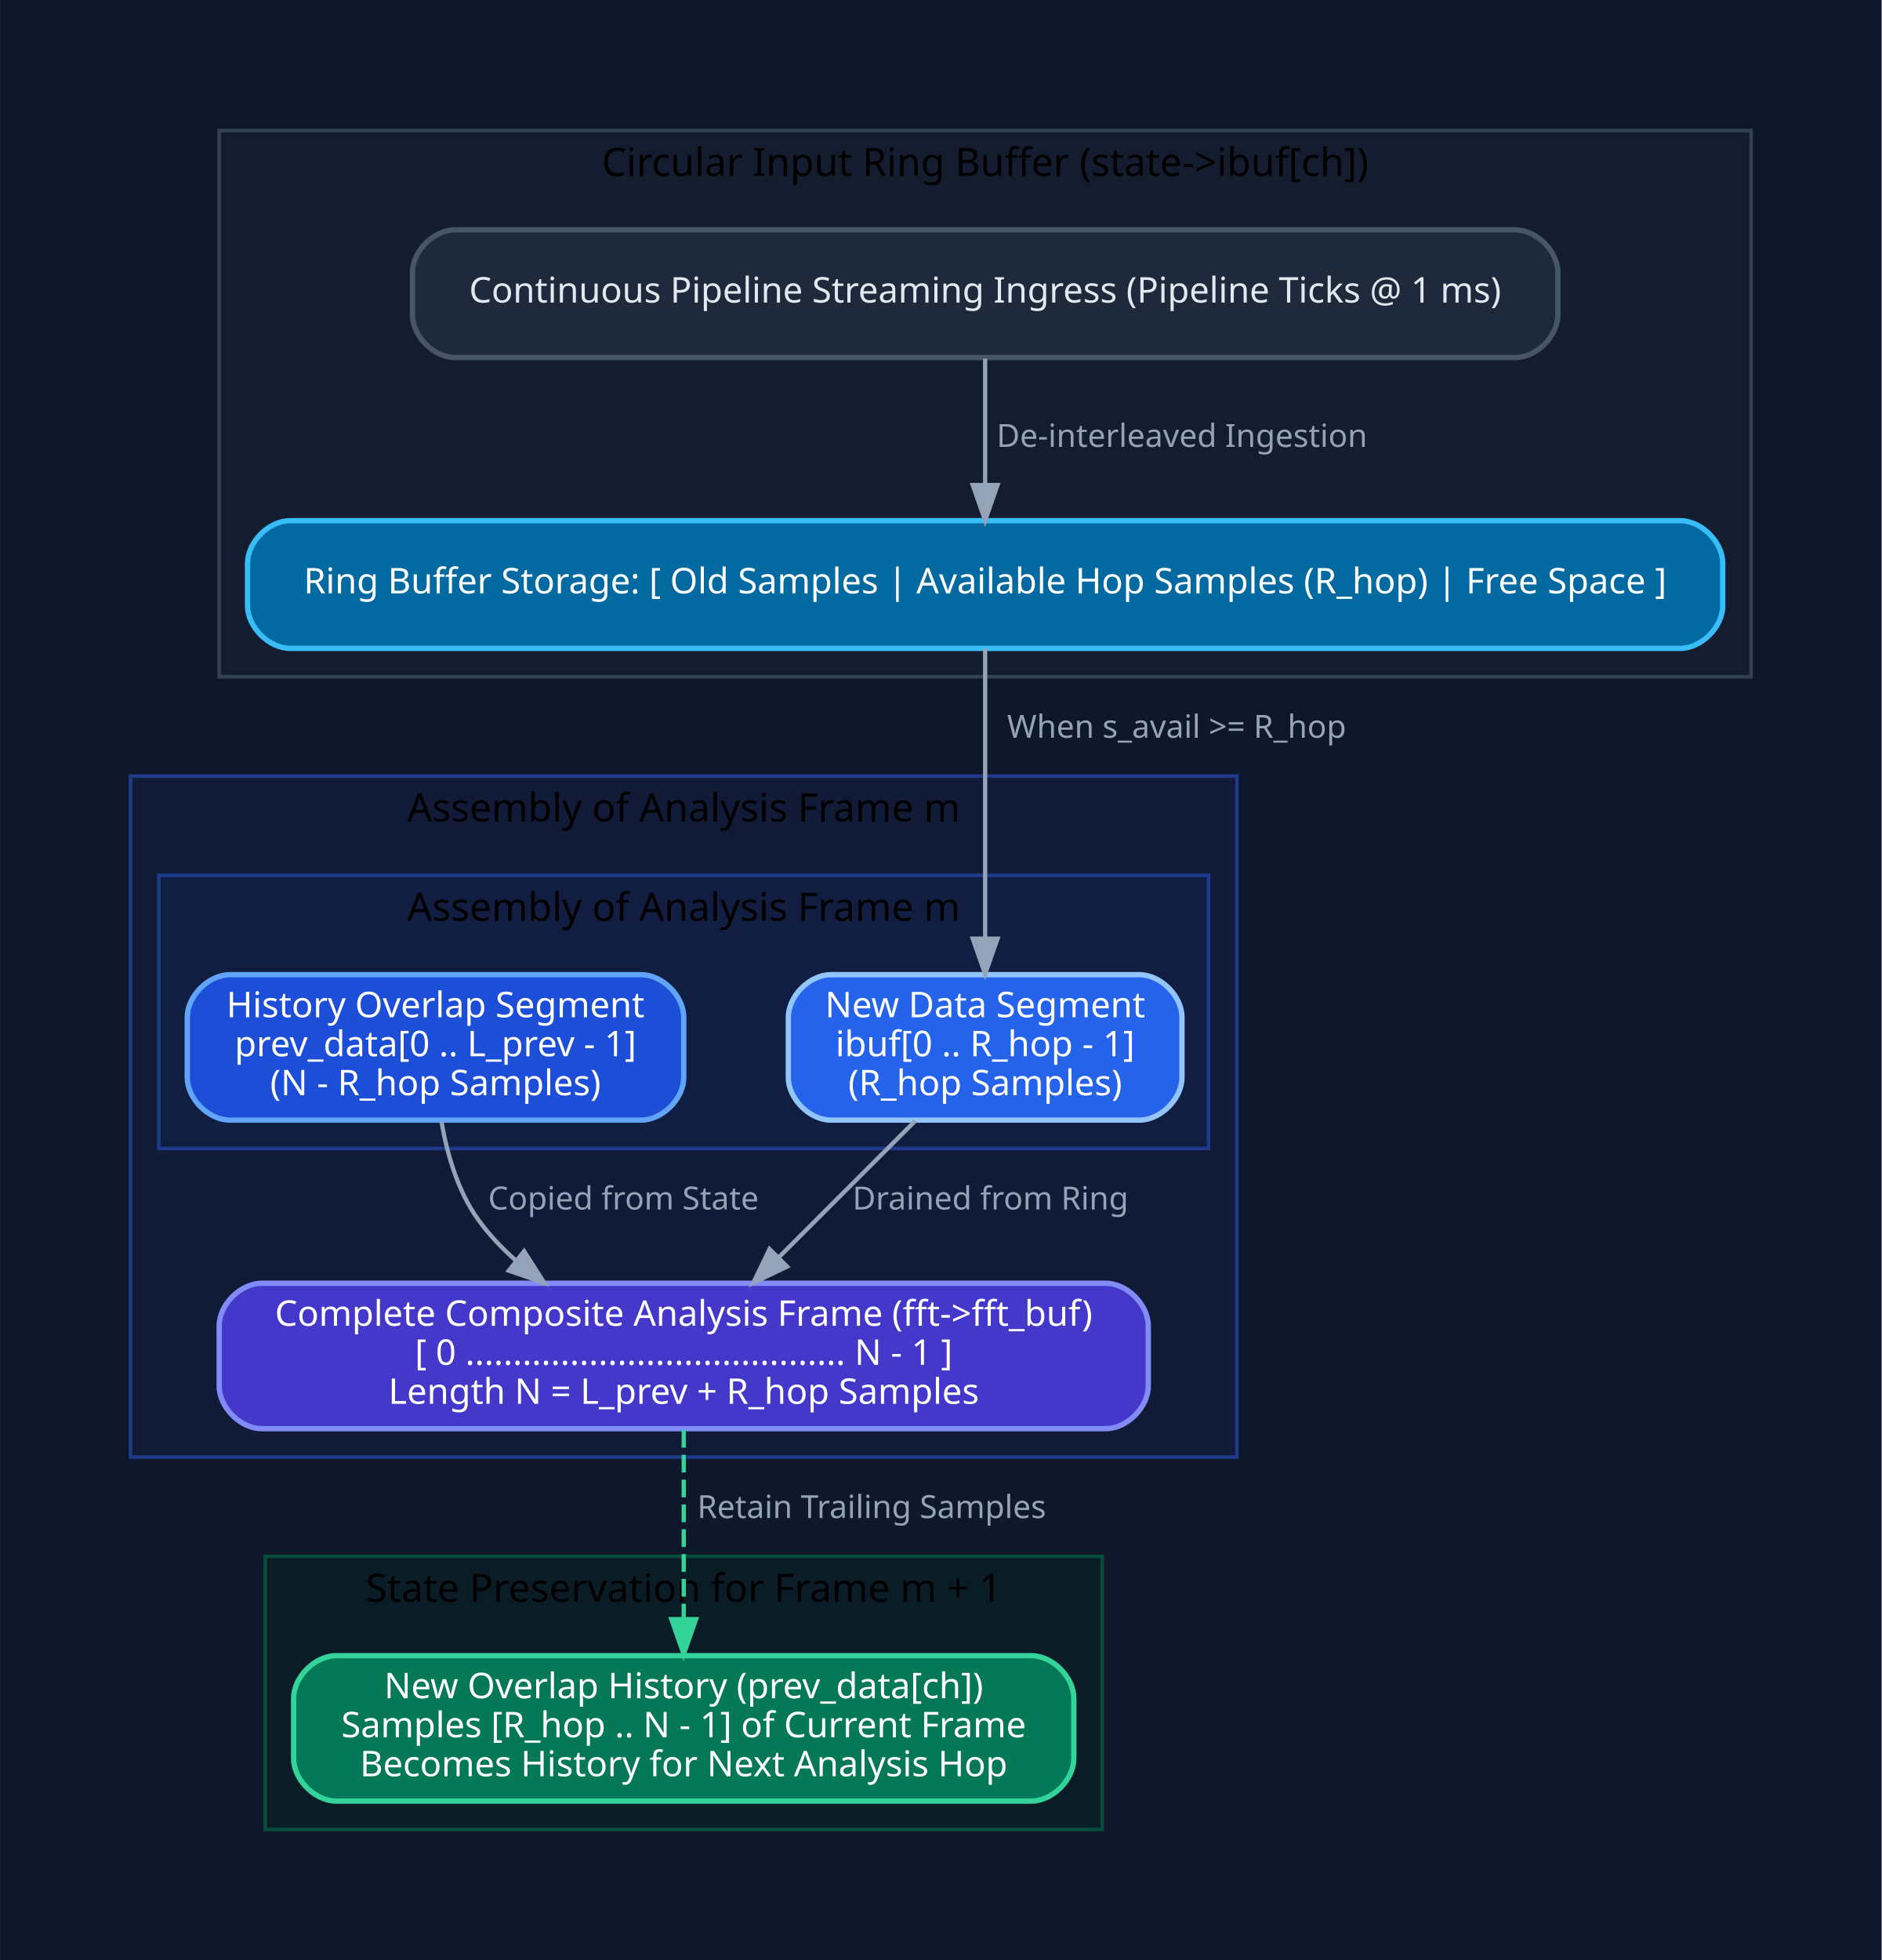
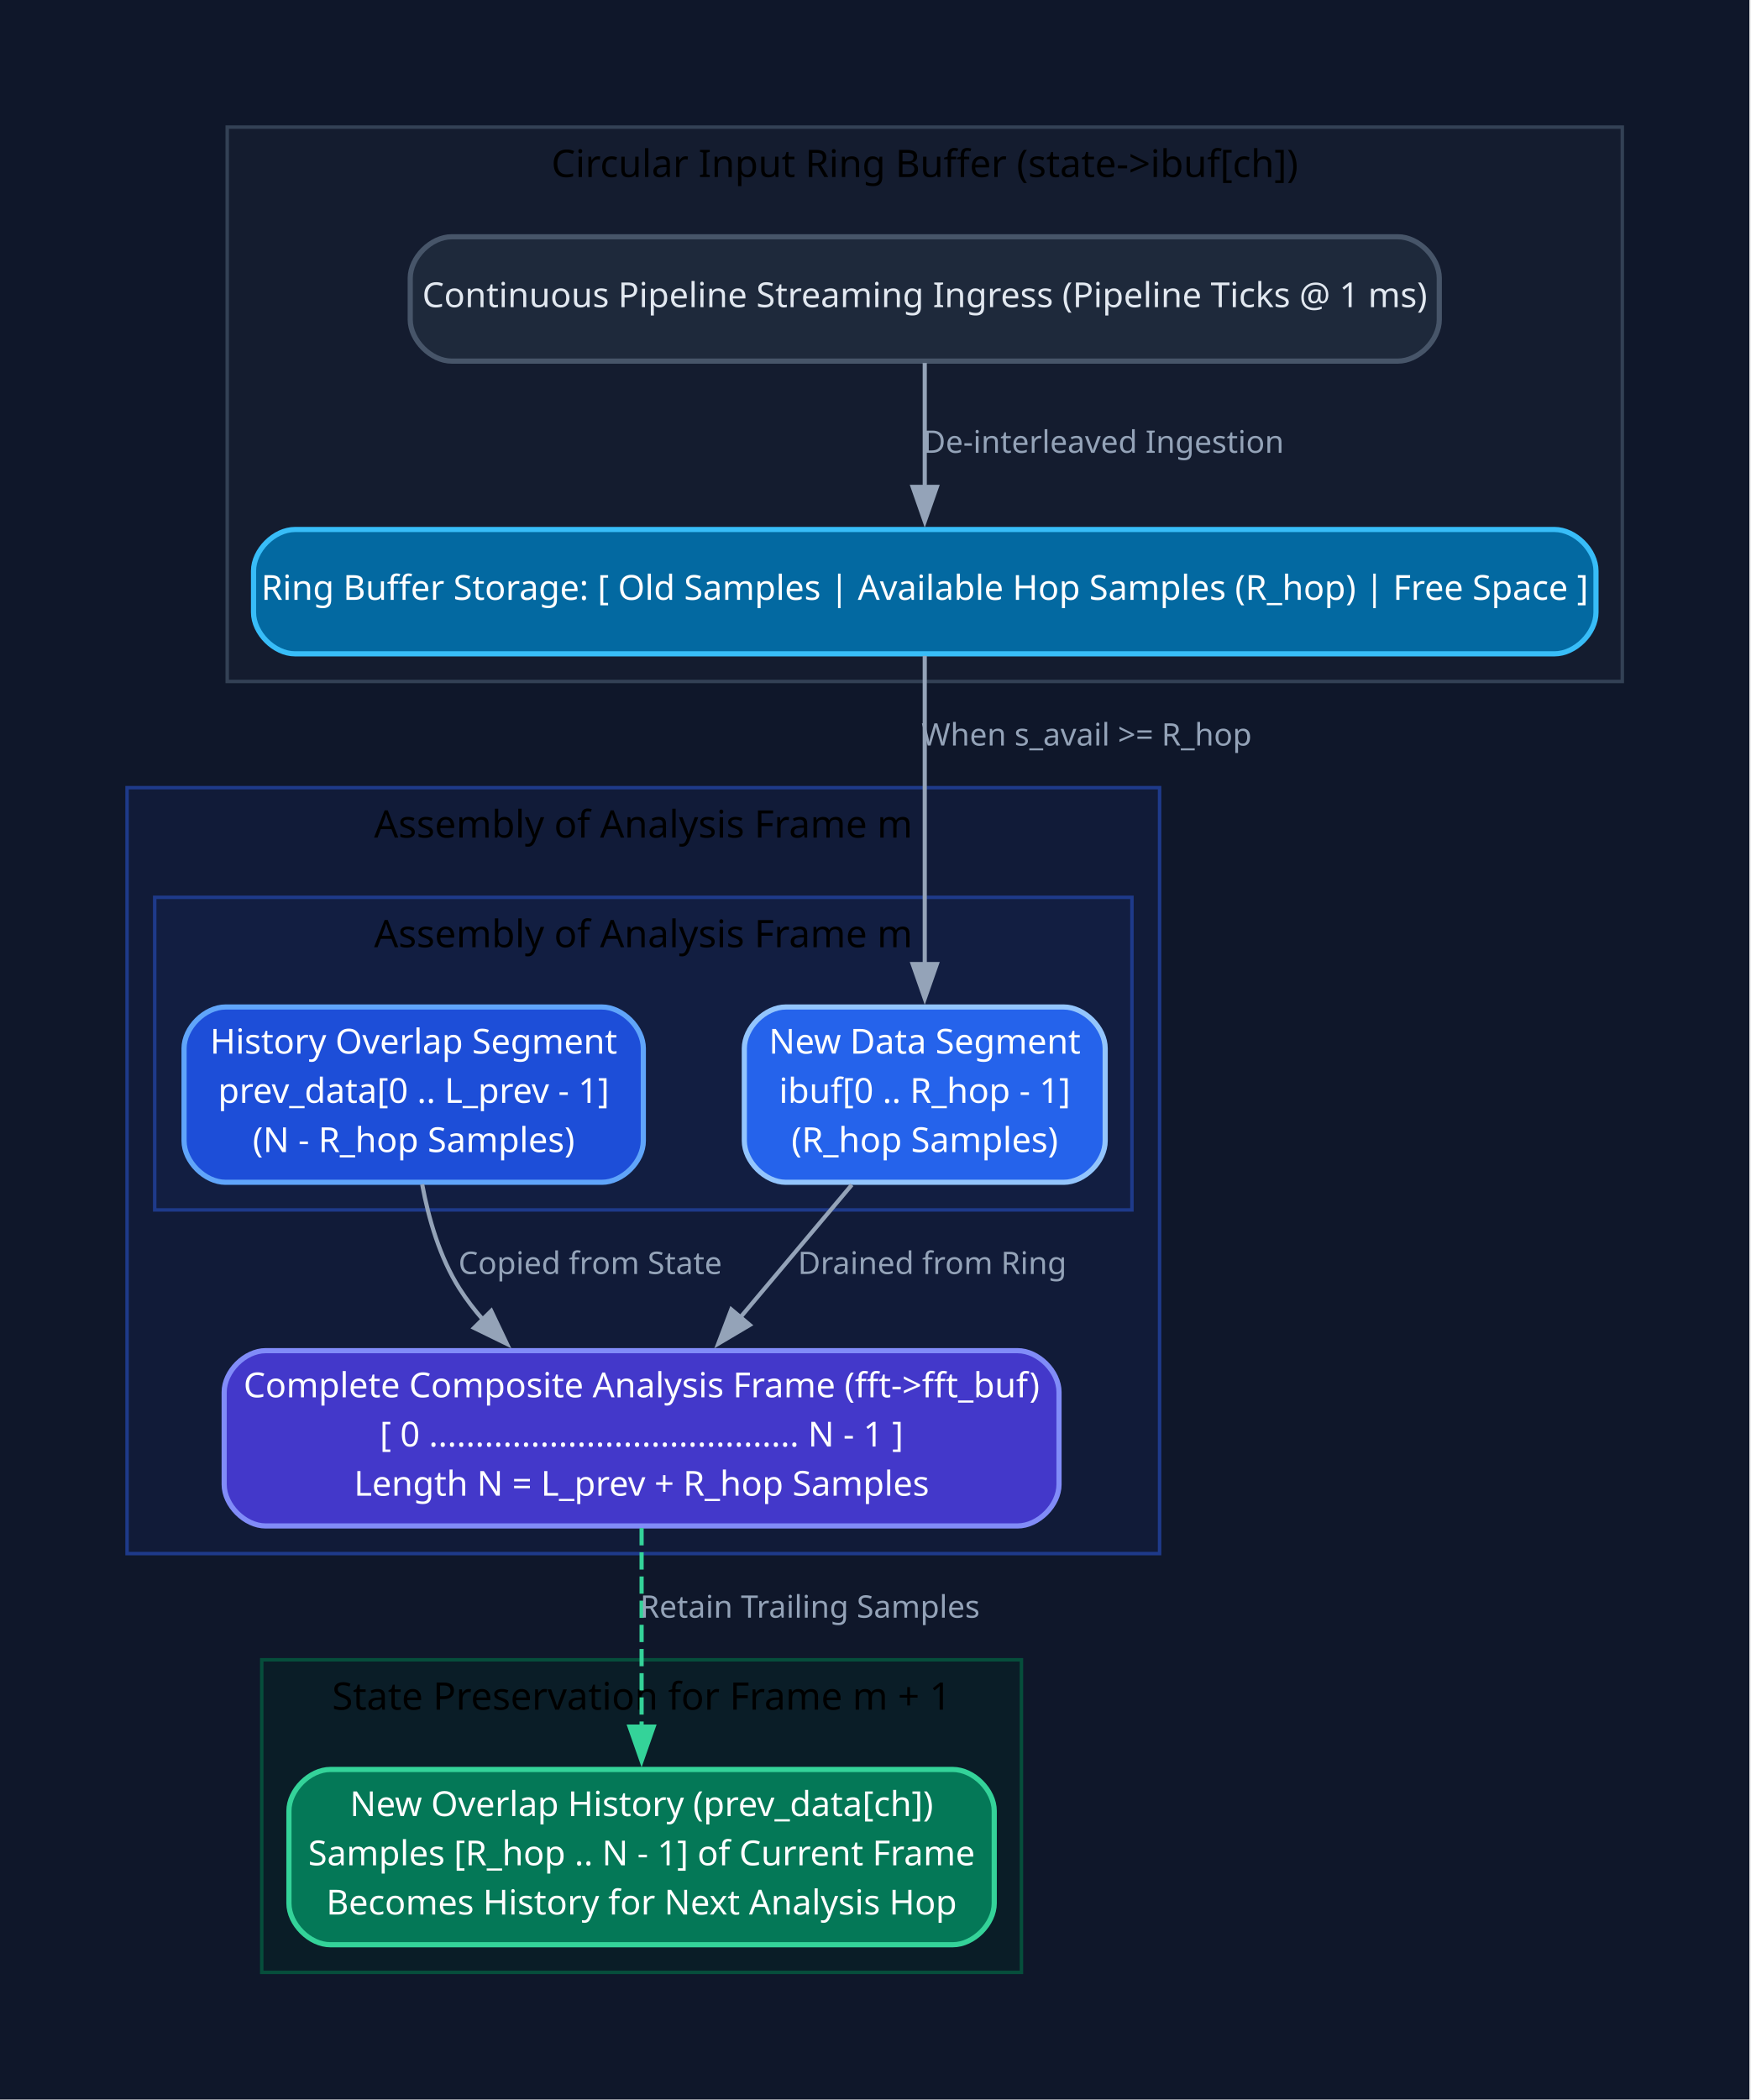
- <svg xmlns="http://www.w3.org/2000/svg" width="531pt" height="553pt" viewBox="0.00 0.00 530.60 552.60">
-   <g id="graph0" class="graph" transform="scale(1 1) rotate(0) translate(28.8 523.8)">
-     <polygon fill="#0f172a" stroke="transparent" points="-28.8,28.8 -28.8,-523.8 501.8,-523.8 501.8,28.8 -28.8,28.8" />
+ <svg xmlns="http://www.w3.org/2000/svg" width="507pt" height="608pt" viewBox="0.00 0.00 507.00 608.00">
+   <g id="graph0" class="graph" transform="scale(1 1) rotate(0) translate(28.8 579.05)">
+     <polygon fill="#0f172a" stroke="none" points="-28.8,28.8 -28.8,-579.05 477.8,-579.05 477.8,28.8 -28.8,28.8" />
    <g id="clust1" class="cluster">
-       <polygon fill="#1e293b" fill-opacity="0.333" stroke="#334155" points="33,-333 33,-487 465,-487 465,-333 33,-333" />
-       <text text-anchor="middle" x="249" y="-474.2" font-family="verdana" font-size="11.00">Circular Input Ring Buffer (state-&gt;ibuf[ch])</text>
+       <polygon fill="#1e293b" fill-opacity="0.333" stroke="#334155" points="37,-381.75 37,-542.25 441,-542.25 441,-381.75 37,-381.75" />
+       <text xml:space="preserve" text-anchor="middle" x="239" y="-527.8" font-family="verdana" font-size="11.00">Circular Input Ring Buffer (state-&gt;ibuf[ch])</text>
    </g>
    <g id="clust2" class="cluster">
-       <polygon fill="#172554" fill-opacity="0.333" stroke="#1e3a8a" points="8,-113 8,-305 320,-305 320,-113 8,-113" />
-       <text text-anchor="middle" x="164" y="-292.2" font-family="verdana" font-size="11.00">Assembly of Analysis Frame m</text>
+       <polygon fill="#172554" fill-opacity="0.333" stroke="#1e3a8a" points="8,-129.25 8,-351 307,-351 307,-129.25 8,-129.25" />
+       <text xml:space="preserve" text-anchor="middle" x="157.5" y="-336.55" font-family="verdana" font-size="11.00">Assembly of Analysis Frame m</text>
    </g>
    <g id="clust3" class="cluster">
-       <polygon fill="#172554" fill-opacity="0.333" stroke="#1e3a8a" points="16,-200 16,-277 312,-277 312,-200 16,-200" />
-       <text text-anchor="middle" x="164" y="-264.2" font-family="verdana" font-size="11.00">Assembly of Analysis Frame m</text>
+       <polygon fill="#172554" fill-opacity="0.333" stroke="#1e3a8a" points="16,-228.75 16,-319.25 299,-319.25 299,-228.75 16,-228.75" />
+       <text xml:space="preserve" text-anchor="middle" x="157.5" y="-304.8" font-family="verdana" font-size="11.00">Assembly of Analysis Frame m</text>
    </g>
    <g id="clust4" class="cluster">
-       <polygon fill="#022c22" fill-opacity="0.333" stroke="#064e3b" points="46,-8 46,-85 282,-85 282,-8 46,-8" />
-       <text text-anchor="middle" x="164" y="-72.2" font-family="verdana" font-size="11.00">State Preservation for Frame m + 1</text>
+       <polygon fill="#022c22" fill-opacity="0.333" stroke="#064e3b" points="47,-8 47,-98.5 267,-98.5 267,-8 47,-8" />
+       <text xml:space="preserve" text-anchor="middle" x="157" y="-84.05" font-family="verdana" font-size="11.00">State Preservation for Frame m + 1</text>
    </g>
    <g id="node1" class="node">
-       <path fill="#1e293b" stroke="#475569" stroke-width="1.5" d="M398.5,-459C398.5,-459 99.5,-459 99.5,-459 93.5,-459 87.5,-453 87.5,-447 87.5,-447 87.5,-435 87.5,-435 87.5,-429 93.5,-423 99.5,-423 99.5,-423 398.5,-423 398.5,-423 404.5,-423 410.5,-429 410.5,-435 410.5,-435 410.5,-447 410.5,-447 410.5,-453 404.5,-459 398.5,-459" />
-       <text text-anchor="middle" x="249" y="-438.5" font-family="verdana" font-size="10.00" fill="#e2e8f0">Continuous Pipeline Streaming Ingress (Pipeline Ticks @ 1 ms)</text>
+       <path fill="#1e293b" stroke="#475569" stroke-width="1.5" d="M376,-510.5C376,-510.5 102,-510.5 102,-510.5 96,-510.5 90,-504.5 90,-498.5 90,-498.5 90,-486.5 90,-486.5 90,-480.5 96,-474.5 102,-474.5 102,-474.5 376,-474.5 376,-474.5 382,-474.5 388,-480.5 388,-486.5 388,-486.5 388,-498.5 388,-498.5 388,-504.5 382,-510.5 376,-510.5" />
+       <text xml:space="preserve" text-anchor="middle" x="239" y="-490.12" font-family="verdana" font-size="10.00" fill="#e2e8f0">Continuous Pipeline Streaming Ingress (Pipeline Ticks @ 1 ms)</text>
    </g>
    <g id="node2" class="node">
-       <path fill="#0369a1" stroke="#38bdf8" stroke-width="1.5" d="M445,-377C445,-377 53,-377 53,-377 47,-377 41,-371 41,-365 41,-365 41,-353 41,-353 41,-347 47,-341 53,-341 53,-341 445,-341 445,-341 451,-341 457,-347 457,-353 457,-353 457,-365 457,-365 457,-371 451,-377 445,-377" />
-       <text text-anchor="middle" x="249" y="-356.5" font-family="verdana" font-size="10.00" fill="#ffffff">Ring Buffer Storage: [ Old Samples | Available Hop Samples (R_hop) | Free Space ]</text>
+       <path fill="#0369a1" stroke="#38bdf8" stroke-width="1.5" d="M421.38,-425.75C421.38,-425.75 56.62,-425.75 56.62,-425.75 50.62,-425.75 44.62,-419.75 44.62,-413.75 44.62,-413.75 44.62,-401.75 44.62,-401.75 44.62,-395.75 50.62,-389.75 56.62,-389.75 56.62,-389.75 421.38,-389.75 421.38,-389.75 427.38,-389.75 433.38,-395.75 433.38,-401.75 433.38,-401.75 433.38,-413.75 433.38,-413.75 433.38,-419.75 427.38,-425.75 421.38,-425.75" />
+       <text xml:space="preserve" text-anchor="middle" x="239" y="-405.38" font-family="verdana" font-size="10.00" fill="#ffffff">Ring Buffer Storage: [ Old Samples | Available Hop Samples (R_hop) | Free Space ]</text>
    </g>
    <g id="edge1" class="edge">
-       <path fill="none" stroke="#94a3b8" stroke-width="1.2" d="M249,-422.64C249,-412.3 249,-398.94 249,-387.22" />
-       <polygon fill="#94a3b8" stroke="#94a3b8" stroke-width="1.2" points="252.5,-387.05 249,-377.05 245.5,-387.05 252.5,-387.05" />
-       <text text-anchor="middle" x="304.5" y="-397.8" font-family="verdana" font-size="9.00" fill="#94a3b8">De-interleaved Ingestion</text>
+       <path fill="none" stroke="#94a3b8" stroke-width="1.2" d="M239,-473.95C239,-463.53 239,-450.05 239,-438.05" />
+       <polygon fill="#94a3b8" stroke="#94a3b8" stroke-width="1.2" points="242.5,-438.09 239,-428.09 235.5,-438.09 242.5,-438.09" />
+       <text xml:space="preserve" text-anchor="middle" x="290.75" y="-447.95" font-family="verdana" font-size="9.00" fill="#94a3b8">De-interleaved Ingestion</text>
    </g>
    <g id="node4" class="node">
-       <path fill="#2563eb" stroke="#93c5fd" stroke-width="1.5" d="M292.5,-249C292.5,-249 205.5,-249 205.5,-249 199.5,-249 193.5,-243 193.5,-237 193.5,-237 193.5,-220 193.5,-220 193.5,-214 199.5,-208 205.5,-208 205.5,-208 292.5,-208 292.5,-208 298.5,-208 304.5,-214 304.5,-220 304.5,-220 304.5,-237 304.5,-237 304.5,-243 298.5,-249 292.5,-249" />
-       <text text-anchor="middle" x="249" y="-237" font-family="verdana" font-size="10.00" fill="#ffffff">New Data Segment</text>
-       <text text-anchor="middle" x="249" y="-226" font-family="verdana" font-size="10.00" fill="#ffffff">ibuf[0 .. R_hop - 1]</text>
-       <text text-anchor="middle" x="249" y="-215" font-family="verdana" font-size="10.00" fill="#ffffff">(R_hop Samples)</text>
+       <path fill="#2563eb" stroke="#93c5fd" stroke-width="1.5" d="M279.25,-287.5C279.25,-287.5 198.75,-287.5 198.75,-287.5 192.75,-287.5 186.75,-281.5 186.75,-275.5 186.75,-275.5 186.75,-248.75 186.75,-248.75 186.75,-242.75 192.75,-236.75 198.75,-236.75 198.75,-236.75 279.25,-236.75 279.25,-236.75 285.25,-236.75 291.25,-242.75 291.25,-248.75 291.25,-248.75 291.25,-275.5 291.25,-275.5 291.25,-281.5 285.25,-287.5 279.25,-287.5" />
+       <text xml:space="preserve" text-anchor="middle" x="239" y="-274" font-family="verdana" font-size="10.00" fill="#ffffff">New Data Segment</text>
+       <text xml:space="preserve" text-anchor="middle" x="239" y="-259.75" font-family="verdana" font-size="10.00" fill="#ffffff">ibuf[0 .. R_hop - 1]</text>
+       <text xml:space="preserve" text-anchor="middle" x="239" y="-245.5" font-family="verdana" font-size="10.00" fill="#ffffff">(R_hop Samples)</text>
    </g>
    <g id="edge4" class="edge">
-       <path fill="none" stroke="#94a3b8" stroke-width="1.2" d="M249,-340.94C249,-320.15 249,-284.67 249,-259.33" />
-       <polygon fill="#94a3b8" stroke="#94a3b8" stroke-width="1.2" points="252.5,-259.16 249,-249.16 245.5,-259.16 252.5,-259.16" />
-       <text text-anchor="middle" x="303" y="-315.8" font-family="verdana" font-size="9.00" fill="#94a3b8">When s_avail &gt;= R_hop</text>
+       <path fill="none" stroke="#94a3b8" stroke-width="1.2" d="M239,-389.14C239,-366.99 239,-328.38 239,-299.72" />
+       <polygon fill="#94a3b8" stroke="#94a3b8" stroke-width="1.2" points="242.5,-299.94 239,-289.94 235.5,-299.94 242.5,-299.94" />
+       <text xml:space="preserve" text-anchor="middle" x="285.88" y="-363.2" font-family="verdana" font-size="9.00" fill="#94a3b8">When s_avail &gt;= R_hop</text>
    </g>
    <g id="node3" class="node">
-       <path fill="#1d4ed8" stroke="#60a5fa" stroke-width="1.5" d="M152,-249C152,-249 36,-249 36,-249 30,-249 24,-243 24,-237 24,-237 24,-220 24,-220 24,-214 30,-208 36,-208 36,-208 152,-208 152,-208 158,-208 164,-214 164,-220 164,-220 164,-237 164,-237 164,-243 158,-249 152,-249" />
-       <text text-anchor="middle" x="94" y="-237" font-family="verdana" font-size="10.00" fill="#ffffff">History Overlap Segment</text>
-       <text text-anchor="middle" x="94" y="-226" font-family="verdana" font-size="10.00" fill="#ffffff">prev_data[0 .. L_prev - 1]</text>
-       <text text-anchor="middle" x="94" y="-215" font-family="verdana" font-size="10.00" fill="#ffffff">(N - R_hop Samples)</text>
+       <path fill="#1d4ed8" stroke="#60a5fa" stroke-width="1.5" d="M145.5,-287.5C145.5,-287.5 36.5,-287.5 36.5,-287.5 30.5,-287.5 24.5,-281.5 24.5,-275.5 24.5,-275.5 24.5,-248.75 24.5,-248.75 24.5,-242.75 30.5,-236.75 36.5,-236.75 36.5,-236.75 145.5,-236.75 145.5,-236.75 151.5,-236.75 157.5,-242.75 157.5,-248.75 157.5,-248.75 157.5,-275.5 157.5,-275.5 157.5,-281.5 151.5,-287.5 145.5,-287.5" />
+       <text xml:space="preserve" text-anchor="middle" x="91" y="-274" font-family="verdana" font-size="10.00" fill="#ffffff">History Overlap Segment</text>
+       <text xml:space="preserve" text-anchor="middle" x="91" y="-259.75" font-family="verdana" font-size="10.00" fill="#ffffff">prev_data[0 .. L_prev - 1]</text>
+       <text xml:space="preserve" text-anchor="middle" x="91" y="-245.5" font-family="verdana" font-size="10.00" fill="#ffffff">(N - R_hop Samples)</text>
    </g>
    <g id="node5" class="node">
-       <path fill="#4338ca" stroke="#818cf8" stroke-width="1.5" d="M283,-162C283,-162 45,-162 45,-162 39,-162 33,-156 33,-150 33,-150 33,-133 33,-133 33,-127 39,-121 45,-121 45,-121 283,-121 283,-121 289,-121 295,-127 295,-133 295,-133 295,-150 295,-150 295,-156 289,-162 283,-162" />
-       <text text-anchor="middle" x="164" y="-150" font-family="verdana" font-size="10.00" fill="#ffffff">Complete Composite Analysis Frame (fft-&gt;fft_buf)</text>
-       <text text-anchor="middle" x="164" y="-139" font-family="verdana" font-size="10.00" fill="#ffffff">[ 0 ........................................ N - 1 ]</text>
-       <text text-anchor="middle" x="164" y="-128" font-family="verdana" font-size="10.00" fill="#ffffff">Length N = L_prev + R_hop Samples</text>
+       <path fill="#4338ca" stroke="#818cf8" stroke-width="1.5" d="M265.88,-188C265.88,-188 48.12,-188 48.12,-188 42.12,-188 36.12,-182 36.12,-176 36.12,-176 36.12,-149.25 36.12,-149.25 36.12,-143.25 42.12,-137.25 48.12,-137.25 48.12,-137.25 265.88,-137.25 265.88,-137.25 271.88,-137.25 277.88,-143.25 277.88,-149.25 277.88,-149.25 277.88,-176 277.88,-176 277.88,-182 271.88,-188 265.88,-188" />
+       <text xml:space="preserve" text-anchor="middle" x="157" y="-174.5" font-family="verdana" font-size="10.00" fill="#ffffff">Complete Composite Analysis Frame (fft-&gt;fft_buf)</text>
+       <text xml:space="preserve" text-anchor="middle" x="157" y="-160.25" font-family="verdana" font-size="10.00" fill="#ffffff">[ 0 ........................................ N - 1 ]</text>
+       <text xml:space="preserve" text-anchor="middle" x="157" y="-146" font-family="verdana" font-size="10.00" fill="#ffffff">Length N = L_prev + R_hop Samples</text>
    </g>
    <g id="edge2" class="edge">
-       <path fill="none" stroke="#94a3b8" stroke-width="1.2" d="M95.68,-207.61C97.25,-198.52 100.25,-188.02 106,-180 109.02,-175.78 112.68,-171.92 116.67,-168.41" />
-       <polygon fill="#94a3b8" stroke="#94a3b8" stroke-width="1.2" points="118.99,-171.04 124.68,-162.11 114.66,-165.55 118.99,-171.04" />
-       <text text-anchor="middle" x="147" y="-182.8" font-family="verdana" font-size="9.00" fill="#94a3b8">Copied from State</text>
+       <path fill="none" stroke="#94a3b8" stroke-width="1.2" d="M93.46,-236.16C95.31,-226.19 98.56,-214.98 104.25,-206 106.26,-202.83 108.6,-199.78 111.14,-196.89" />
+       <polygon fill="#94a3b8" stroke="#94a3b8" stroke-width="1.2" points="113.46,-199.52 118.01,-189.95 108.48,-194.6 113.46,-199.52" />
+       <text xml:space="preserve" text-anchor="middle" x="142.12" y="-210.2" font-family="verdana" font-size="9.00" fill="#94a3b8">Copied from State</text>
    </g>
    <g id="edge3" class="edge">
-       <path fill="none" stroke="#94a3b8" stroke-width="1.2" d="M229.29,-207.79C217.81,-196.31 203.18,-181.68 190.68,-169.18" />
-       <polygon fill="#94a3b8" stroke="#94a3b8" stroke-width="1.2" points="193.15,-166.7 183.61,-162.11 188.2,-171.65 193.15,-166.7" />
-       <text text-anchor="middle" x="250.5" y="-182.8" font-family="verdana" font-size="9.00" fill="#94a3b8">Drained from Ring</text>
+       <path fill="none" stroke="#94a3b8" stroke-width="1.2" d="M217.88,-236.02C208.03,-224.3 196.16,-210.19 185.52,-197.54" />
+       <polygon fill="#94a3b8" stroke="#94a3b8" stroke-width="1.2" points="188.33,-195.44 179.21,-190.04 182.97,-199.94 188.33,-195.44" />
+       <text xml:space="preserve" text-anchor="middle" x="241.16" y="-210.2" font-family="verdana" font-size="9.00" fill="#94a3b8">Drained from Ring</text>
    </g>
    <g id="node6" class="node">
-       <path fill="#047857" stroke="#34d399" stroke-width="1.5" d="M262,-57C262,-57 66,-57 66,-57 60,-57 54,-51 54,-45 54,-45 54,-28 54,-28 54,-22 60,-16 66,-16 66,-16 262,-16 262,-16 268,-16 274,-22 274,-28 274,-28 274,-45 274,-45 274,-51 268,-57 262,-57" />
-       <text text-anchor="middle" x="164" y="-45" font-family="verdana" font-size="10.00" fill="#ffffff">New Overlap History (prev_data[ch])</text>
-       <text text-anchor="middle" x="164" y="-34" font-family="verdana" font-size="10.00" fill="#ffffff">Samples [R_hop .. N - 1] of Current Frame</text>
-       <text text-anchor="middle" x="164" y="-23" font-family="verdana" font-size="10.00" fill="#ffffff">Becomes History for Next Analysis Hop</text>
+       <path fill="#047857" stroke="#34d399" stroke-width="1.5" d="M247.12,-66.75C247.12,-66.75 66.88,-66.75 66.88,-66.75 60.88,-66.75 54.87,-60.75 54.87,-54.75 54.87,-54.75 54.87,-28 54.87,-28 54.87,-22 60.87,-16 66.87,-16 66.87,-16 247.12,-16 247.12,-16 253.12,-16 259.12,-22 259.12,-28 259.12,-28 259.12,-54.75 259.12,-54.75 259.12,-60.75 253.12,-66.75 247.12,-66.75" />
+       <text xml:space="preserve" text-anchor="middle" x="157" y="-53.25" font-family="verdana" font-size="10.00" fill="#ffffff">New Overlap History (prev_data[ch])</text>
+       <text xml:space="preserve" text-anchor="middle" x="157" y="-39" font-family="verdana" font-size="10.00" fill="#ffffff">Samples [R_hop .. N - 1] of Current Frame</text>
+       <text xml:space="preserve" text-anchor="middle" x="157" y="-24.75" font-family="verdana" font-size="10.00" fill="#ffffff">Becomes History for Next Analysis Hop</text>
    </g>
    <g id="edge5" class="edge">
-       <path fill="none" stroke="#34d399" stroke-width="1.2" stroke-dasharray="5,2" d="M164,-120.64C164,-105.54 164,-84.5 164,-67.37" />
-       <polygon fill="#34d399" stroke="#34d399" stroke-width="1.2" points="167.5,-67.3 164,-57.3 160.5,-67.3 167.5,-67.3" />
-       <text text-anchor="middle" x="217" y="-95.8" font-family="verdana" font-size="9.00" fill="#94a3b8">Retain Trailing Samples</text>
+       <path fill="none" stroke="#34d399" stroke-width="1.2" stroke-dasharray="5,2" d="M157,-136.63C157,-119.93 157,-97.69 157,-79.01" />
+       <polygon fill="#34d399" stroke="#34d399" stroke-width="1.2" points="160.5,-79.16 157,-69.16 153.5,-79.16 160.5,-79.16" />
+       <text xml:space="preserve" text-anchor="middle" x="205.75" y="-110.7" font-family="verdana" font-size="9.00" fill="#94a3b8">Retain Trailing Samples</text>
    </g>
  </g>
</svg>
